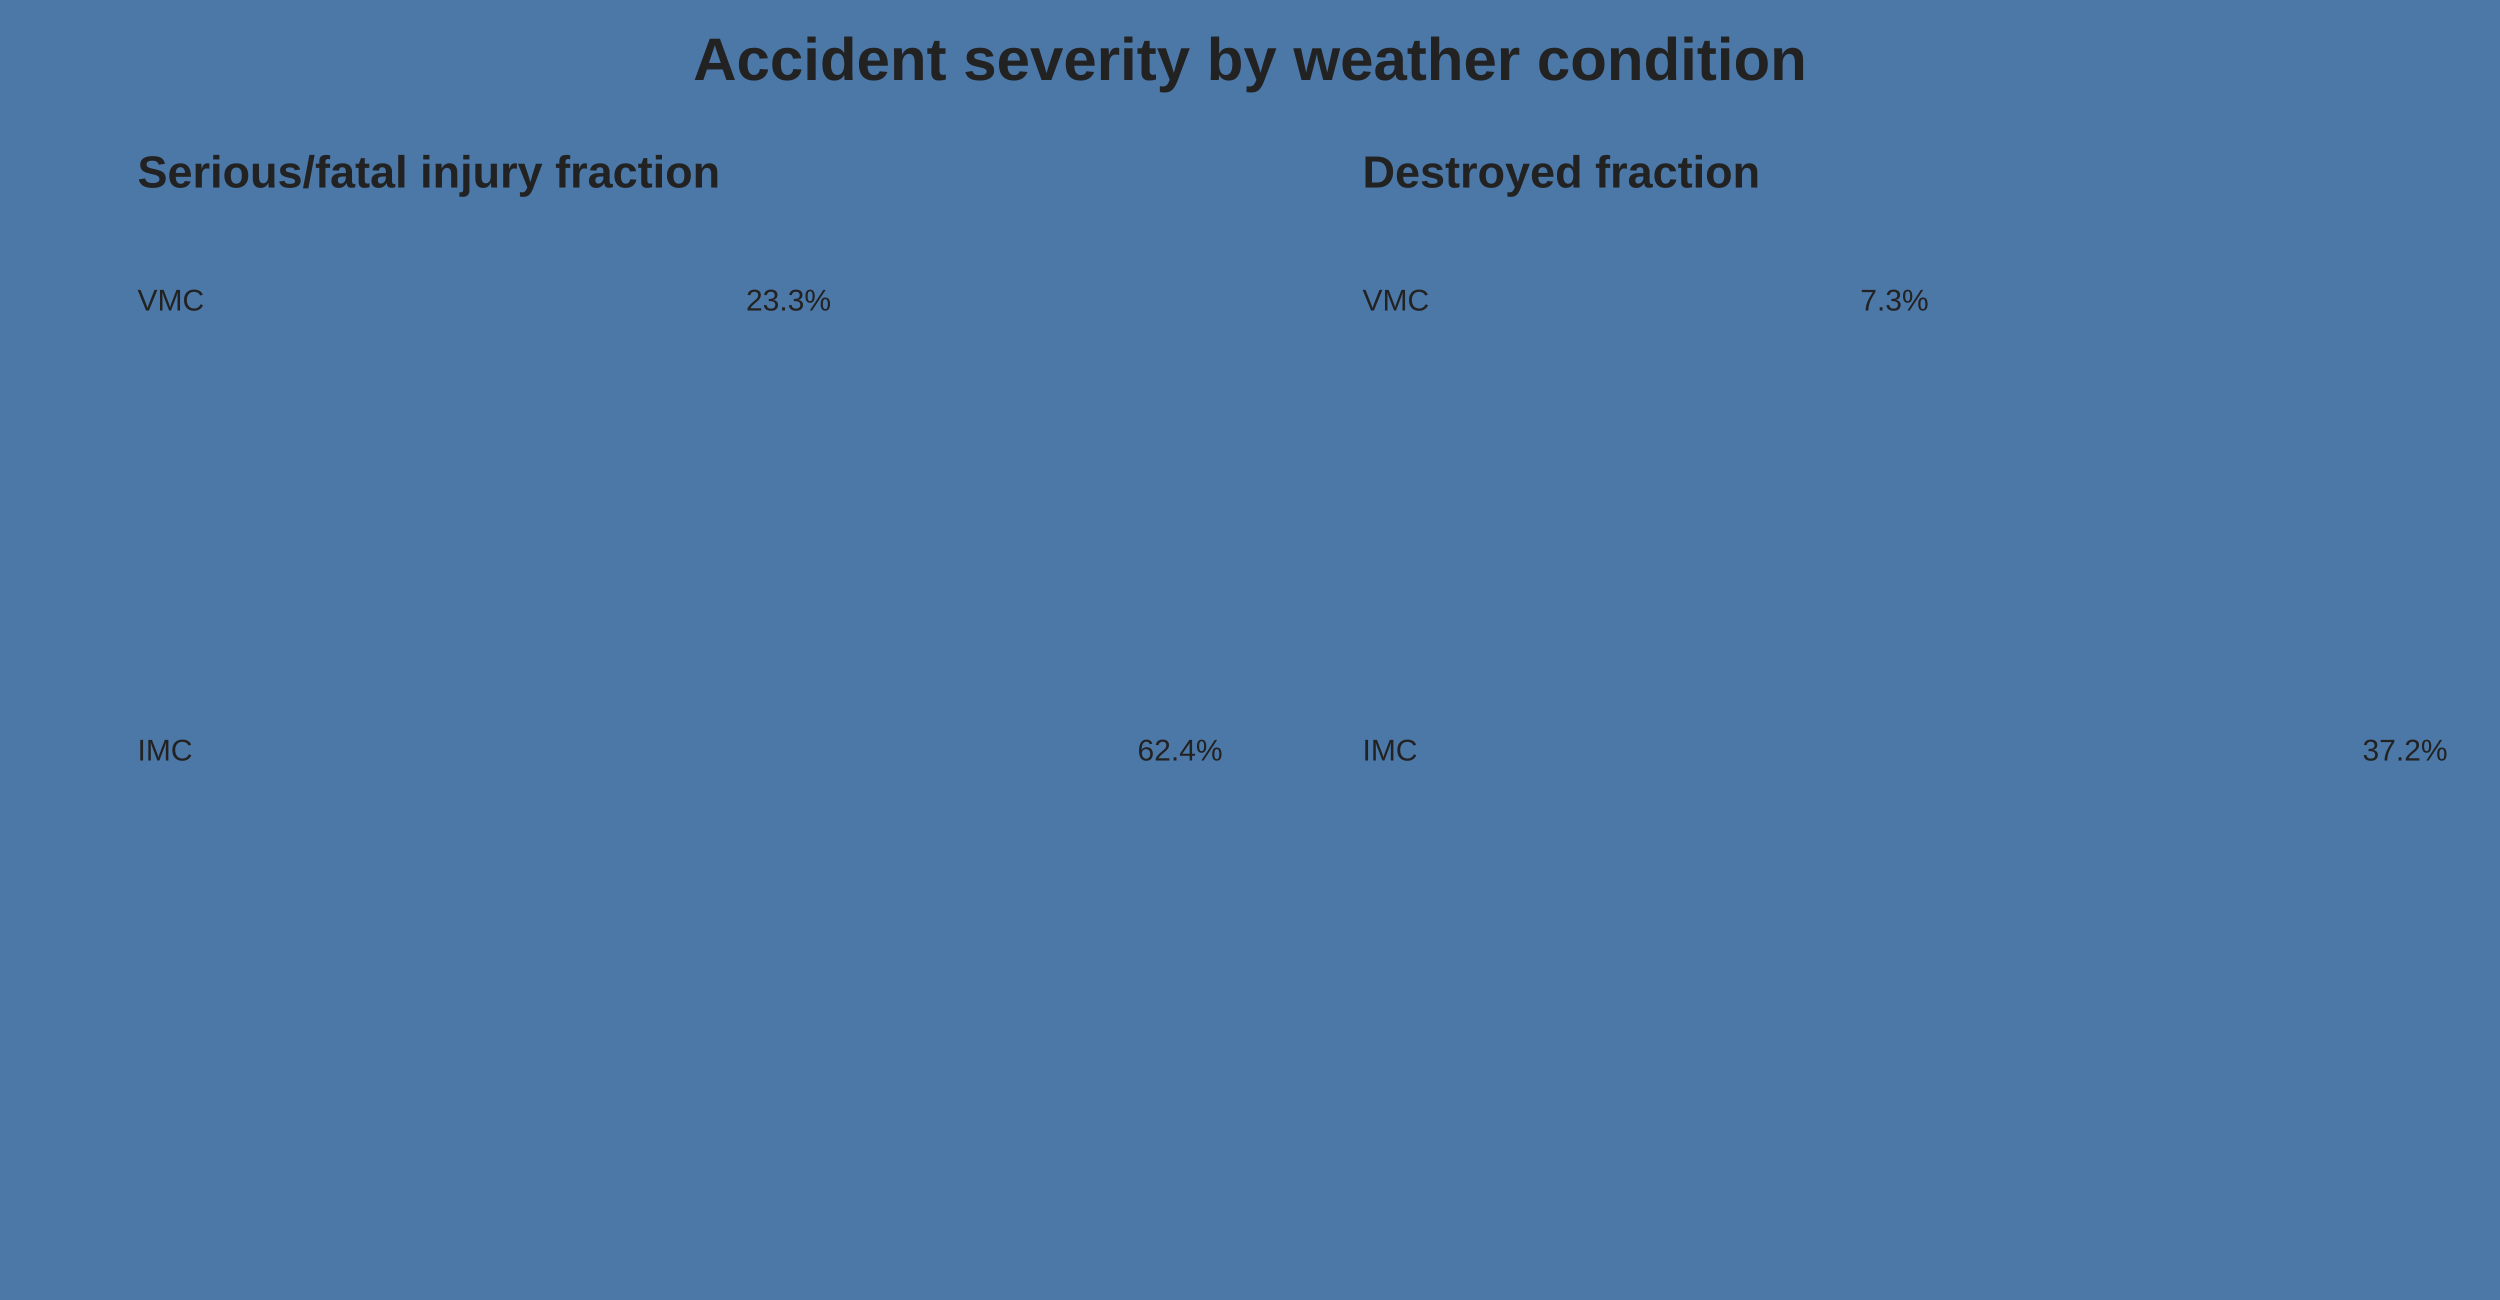
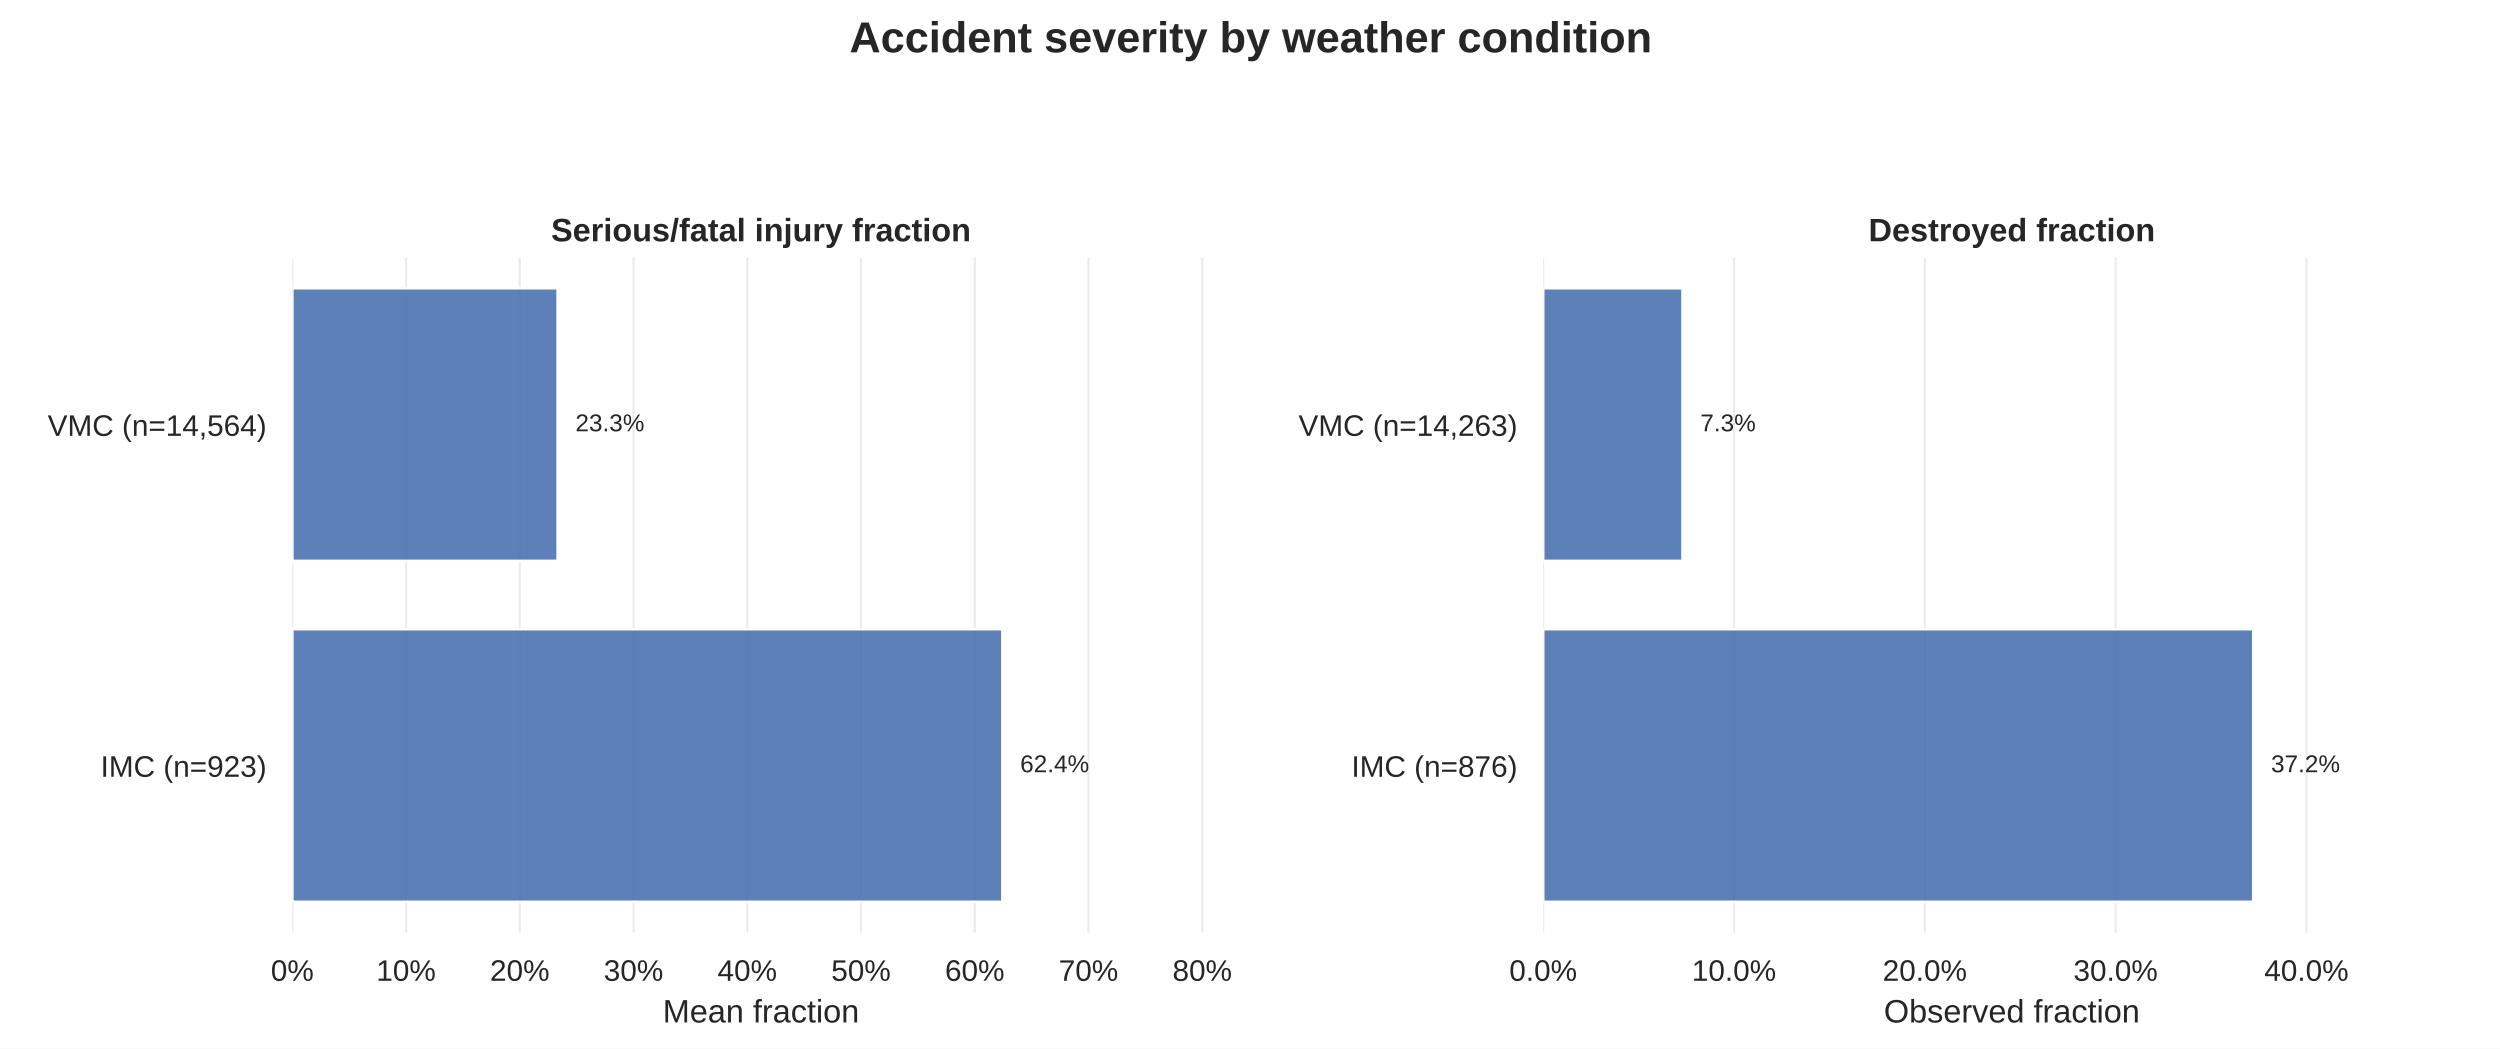
- <svg xmlns="http://www.w3.org/2000/svg" width="1000" height="520" viewBox="0 0 1000 520">
-   <style>text{font-family:-apple-system,BlinkMacSystemFont,"Segoe UI",Arial,sans-serif;fill:#222} rect{fill:#4c78a8}</style>
-   <rect width="100%" height="100%" fill="white" />
-   <text x="500.0" y="32" text-anchor="middle" font-size="24" font-weight="700">Accident severity by weather condition</text>
-   <text x="55" y="75" font-size="18" font-weight="600">Serious/fatal injury fraction</text>
-   <text x="55" y="124.2" font-size="12">VMC</text>
-   <rect x="200" y="105.0" width="93.4" height="24.0" rx="2" />
-   <text x="298.4" y="124.2" font-size="12">23.3%</text>
-   <text x="55" y="304.2" font-size="12">IMC</text>
-   <rect x="200" y="285.0" width="250.0" height="24.0" rx="2" />
-   <text x="455.0" y="304.2" font-size="12">62.4%</text>
-   <text x="545" y="75" font-size="18" font-weight="600">Destroyed fraction</text>
-   <text x="545" y="124.2" font-size="12">VMC</text>
-   <rect x="690" y="105.0" width="49.1" height="24.0" rx="2" />
-   <text x="744.1" y="124.2" font-size="12">7.3%</text>
-   <text x="545" y="304.2" font-size="12">IMC</text>
-   <rect x="690" y="285.0" width="250.0" height="24.0" rx="2" />
-   <text x="945.0" y="304.2" font-size="12">37.2%</text>
+ <svg xmlns="http://www.w3.org/2000/svg" width="925.035pt" height="388.02pt" viewBox="0 0 925.035 388.02" version="1.1">
+   <defs>
+     <style type="text/css">*{stroke-linejoin: round; stroke-linecap: butt}</style>
+   </defs>
+   <g id="figure_1">
+     <g id="patch_1">
+       <path d="M 0 388.02 L 925.035 388.02 L 925.035 0 L 0 0 z" style="fill: #ffffff" />
+     </g>
+     <g id="axes_1">
+       <g id="patch_2">
+         <path d="M 108.155 345.06 L 455 345.06 L 455 95.28 L 108.155 95.28 z" style="fill: #ffffff" />
+       </g>
+       <g id="matplotlib.axis_1">
+         <g id="xtick_1">
+           <g id="line2d_1">
+             <path d="M 108.155 345.06 L 108.155 95.28" clip-path="url(#p4ee2d4a51e)" style="fill: none; stroke: #e0e0e0; stroke-opacity: 0.65; stroke-width: 0.8; stroke-linecap: round" />
+           </g>
+           <g id="text_1">
+             <text style="font-size: 11px; font-family: 'Arial', 'DejaVu Sans', sans-serif; text-anchor: middle; fill: #262626" x="108.155" y="362.918">0%</text>
+           </g>
+         </g>
+         <g id="xtick_2">
+           <g id="line2d_2">
+             <path d="M 150.241 345.06 L 150.241 95.28" clip-path="url(#p4ee2d4a51e)" style="fill: none; stroke: #e0e0e0; stroke-opacity: 0.65; stroke-width: 0.8" />
+           </g>
+           <g id="text_2">
+             <text style="font-size: 11px; font-family: 'Arial', 'DejaVu Sans', sans-serif; text-anchor: middle; fill: #262626" x="150.241" y="362.918">10%</text>
+           </g>
+         </g>
+         <g id="xtick_3">
+           <g id="line2d_3">
+             <path d="M 192.327 345.06 L 192.327 95.28" clip-path="url(#p4ee2d4a51e)" style="fill: none; stroke: #e0e0e0; stroke-opacity: 0.65; stroke-width: 0.8" />
+           </g>
+           <g id="text_3">
+             <text style="font-size: 11px; font-family: 'Arial', 'DejaVu Sans', sans-serif; text-anchor: middle; fill: #262626" x="192.327" y="362.918">20%</text>
+           </g>
+         </g>
+         <g id="xtick_4">
+           <g id="line2d_4">
+             <path d="M 234.413 345.06 L 234.413 95.28" clip-path="url(#p4ee2d4a51e)" style="fill: none; stroke: #e0e0e0; stroke-opacity: 0.65; stroke-width: 0.8" />
+           </g>
+           <g id="text_4">
+             <text style="font-size: 11px; font-family: 'Arial', 'DejaVu Sans', sans-serif; text-anchor: middle; fill: #262626" x="234.413" y="362.918">30%</text>
+           </g>
+         </g>
+         <g id="xtick_5">
+           <g id="line2d_5">
+             <path d="M 276.499 345.06 L 276.499 95.28" clip-path="url(#p4ee2d4a51e)" style="fill: none; stroke: #e0e0e0; stroke-opacity: 0.65; stroke-width: 0.8" />
+           </g>
+           <g id="text_5">
+             <text style="font-size: 11px; font-family: 'Arial', 'DejaVu Sans', sans-serif; text-anchor: middle; fill: #262626" x="276.499" y="362.918">40%</text>
+           </g>
+         </g>
+         <g id="xtick_6">
+           <g id="line2d_6">
+             <path d="M 318.585 345.06 L 318.585 95.28" clip-path="url(#p4ee2d4a51e)" style="fill: none; stroke: #e0e0e0; stroke-opacity: 0.65; stroke-width: 0.8" />
+           </g>
+           <g id="text_6">
+             <text style="font-size: 11px; font-family: 'Arial', 'DejaVu Sans', sans-serif; text-anchor: middle; fill: #262626" x="318.585" y="362.918">50%</text>
+           </g>
+         </g>
+         <g id="xtick_7">
+           <g id="line2d_7">
+             <path d="M 360.671 345.06 L 360.671 95.28" clip-path="url(#p4ee2d4a51e)" style="fill: none; stroke: #e0e0e0; stroke-opacity: 0.65; stroke-width: 0.8" />
+           </g>
+           <g id="text_7">
+             <text style="font-size: 11px; font-family: 'Arial', 'DejaVu Sans', sans-serif; text-anchor: middle; fill: #262626" x="360.671" y="362.918">60%</text>
+           </g>
+         </g>
+         <g id="xtick_8">
+           <g id="line2d_8">
+             <path d="M 402.758 345.06 L 402.758 95.28" clip-path="url(#p4ee2d4a51e)" style="fill: none; stroke: #e0e0e0; stroke-opacity: 0.65; stroke-width: 0.8" />
+           </g>
+           <g id="text_8">
+             <text style="font-size: 11px; font-family: 'Arial', 'DejaVu Sans', sans-serif; text-anchor: middle; fill: #262626" x="402.758" y="362.918">70%</text>
+           </g>
+         </g>
+         <g id="xtick_9">
+           <g id="line2d_9">
+             <path d="M 444.844 345.06 L 444.844 95.28" clip-path="url(#p4ee2d4a51e)" style="fill: none; stroke: #e0e0e0; stroke-opacity: 0.65; stroke-width: 0.8" />
+           </g>
+           <g id="text_9">
+             <text style="font-size: 11px; font-family: 'Arial', 'DejaVu Sans', sans-serif; text-anchor: middle; fill: #262626" x="444.844" y="362.918">80%</text>
+           </g>
+         </g>
+         <g id="text_10">
+           <text style="font-size: 12px; font-family: 'Arial', 'DejaVu Sans', sans-serif; text-anchor: middle; fill: #262626" x="281.577" y="378.324">Mean fraction</text>
+         </g>
+       </g>
+       <g id="matplotlib.axis_2">
+         <g id="ytick_1">
+           <g id="text_11">
+             <text style="font-size: 11px; font-family: 'Arial', 'DejaVu Sans', sans-serif; text-anchor: end; fill: #262626" x="98.655" y="287.425">IMC (n=923)</text>
+           </g>
+         </g>
+         <g id="ytick_2">
+           <g id="text_12">
+             <text style="font-size: 11px; font-family: 'Arial', 'DejaVu Sans', sans-serif; text-anchor: end; fill: #262626" x="98.655" y="161.273">VMC (n=14,564)</text>
+           </g>
+         </g>
+       </g>
+       <g id="patch_3">
+         <path d="M 108.155 333.706 L 370.916 333.706 L 370.916 232.785 L 108.155 232.785 z" clip-path="url(#p4ee2d4a51e)" style="fill: #4c72b0; opacity: 0.9; stroke: #ffffff" />
+       </g>
+       <g id="patch_4">
+         <path d="M 108.155 207.555 L 206.353 207.555 L 206.353 106.634 L 108.155 106.634 z" clip-path="url(#p4ee2d4a51e)" style="fill: #4c72b0; opacity: 0.9; stroke: #ffffff" />
+       </g>
+       <g id="text_13">
+         <text style="font-size: 9px; font-family: 'Arial', 'DejaVu Sans', sans-serif; fill: #262626" x="377.485" y="285.729">62.4%</text>
+       </g>
+       <g id="text_14">
+         <text style="font-size: 9px; font-family: 'Arial', 'DejaVu Sans', sans-serif; fill: #262626" x="212.922" y="159.578">23.3%</text>
+       </g>
+       <g id="text_15">
+         <text style="font-weight: 700; font-size: 12px; font-family: 'Arial', 'DejaVu Sans', sans-serif; text-anchor: middle; fill: #262626" x="281.577" y="89.28">Serious/fatal injury fraction</text>
+       </g>
+     </g>
+     <g id="axes_2">
+       <g id="patch_7">
+         <path d="M 570.99 345.06 L 917.835 345.06 L 917.835 95.28 L 570.99 95.28 z" style="fill: #ffffff" />
+       </g>
+       <g id="matplotlib.axis_3">
+         <g id="xtick_10">
+           <g id="line2d_10">
+             <path d="M 570.99 345.06 L 570.99 95.28" clip-path="url(#pbc89704585)" style="fill: none; stroke: #e0e0e0; stroke-opacity: 0.65; stroke-width: 0.8" />
+           </g>
+           <g id="text_16">
+             <text style="font-size: 11px; font-family: 'Arial', 'DejaVu Sans', sans-serif; text-anchor: middle; fill: #262626" x="570.99" y="362.918">0.0%</text>
+           </g>
+         </g>
+         <g id="xtick_11">
+           <g id="line2d_11">
+             <path d="M 641.597 345.06 L 641.597 95.28" clip-path="url(#pbc89704585)" style="fill: none; stroke: #e0e0e0; stroke-opacity: 0.65; stroke-width: 0.8" />
+           </g>
+           <g id="text_17">
+             <text style="font-size: 11px; font-family: 'Arial', 'DejaVu Sans', sans-serif; text-anchor: middle; fill: #262626" x="641.597" y="362.918">10.0%</text>
+           </g>
+         </g>
+         <g id="xtick_12">
+           <g id="line2d_12">
+             <path d="M 712.204 345.06 L 712.204 95.28" clip-path="url(#pbc89704585)" style="fill: none; stroke: #e0e0e0; stroke-opacity: 0.65; stroke-width: 0.8" />
+           </g>
+           <g id="text_18">
+             <text style="font-size: 11px; font-family: 'Arial', 'DejaVu Sans', sans-serif; text-anchor: middle; fill: #262626" x="712.204" y="362.918">20.0%</text>
+           </g>
+         </g>
+         <g id="xtick_13">
+           <g id="line2d_13">
+             <path d="M 782.811 345.06 L 782.811 95.28" clip-path="url(#pbc89704585)" style="fill: none; stroke: #e0e0e0; stroke-opacity: 0.65; stroke-width: 0.8" />
+           </g>
+           <g id="text_19">
+             <text style="font-size: 11px; font-family: 'Arial', 'DejaVu Sans', sans-serif; text-anchor: middle; fill: #262626" x="782.811" y="362.918">30.0%</text>
+           </g>
+         </g>
+         <g id="xtick_14">
+           <g id="line2d_14">
+             <path d="M 853.418 345.06 L 853.418 95.28" clip-path="url(#pbc89704585)" style="fill: none; stroke: #e0e0e0; stroke-opacity: 0.65; stroke-width: 0.8" />
+           </g>
+           <g id="text_20">
+             <text style="font-size: 11px; font-family: 'Arial', 'DejaVu Sans', sans-serif; text-anchor: middle; fill: #262626" x="853.418" y="362.918">40.0%</text>
+           </g>
+         </g>
+         <g id="text_21">
+           <text style="font-size: 12px; font-family: 'Arial', 'DejaVu Sans', sans-serif; text-anchor: middle; fill: #262626" x="744.412" y="378.324">Observed fraction</text>
+         </g>
+       </g>
+       <g id="matplotlib.axis_4">
+         <g id="ytick_3">
+           <g id="text_22">
+             <text style="font-size: 11px; font-family: 'Arial', 'DejaVu Sans', sans-serif; text-anchor: end; fill: #262626" x="561.49" y="287.425">IMC (n=876)</text>
+           </g>
+         </g>
+         <g id="ytick_4">
+           <g id="text_23">
+             <text style="font-size: 11px; font-family: 'Arial', 'DejaVu Sans', sans-serif; text-anchor: end; fill: #262626" x="561.49" y="161.273">VMC (n=14,263)</text>
+           </g>
+         </g>
+       </g>
+       <g id="patch_8">
+         <path d="M 570.99 333.706 L 833.751 333.706 L 833.751 232.785 L 570.99 232.785 z" clip-path="url(#pbc89704585)" style="fill: #4c72b0; opacity: 0.9; stroke: #ffffff" />
+       </g>
+       <g id="patch_9">
+         <path d="M 570.99 207.555 L 622.573 207.555 L 622.573 106.634 L 570.99 106.634 z" clip-path="url(#pbc89704585)" style="fill: #4c72b0; opacity: 0.9; stroke: #ffffff" />
+       </g>
+       <g id="text_24">
+         <text style="font-size: 9px; font-family: 'Arial', 'DejaVu Sans', sans-serif; fill: #262626" x="840.32" y="285.729">37.2%</text>
+       </g>
+       <g id="text_25">
+         <text style="font-size: 9px; font-family: 'Arial', 'DejaVu Sans', sans-serif; fill: #262626" x="629.142" y="159.578">7.3%</text>
+       </g>
+       <g id="text_26">
+         <text style="font-weight: 700; font-size: 12px; font-family: 'Arial', 'DejaVu Sans', sans-serif; text-anchor: middle; fill: #262626" x="744.412" y="89.28">Destroyed fraction</text>
+       </g>
+     </g>
+     <g id="text_27">
+       <text style="font-weight: 700; font-size: 16px; font-family: 'Arial', 'DejaVu Sans', sans-serif; text-anchor: middle; fill: #262626" x="462.795" y="19.358">Accident severity by weather condition</text>
+     </g>
+   </g>
+   <defs>
+     <clipPath id="p4ee2d4a51e">
+       <rect x="108.155" y="95.28" width="346.845" height="249.78" />
+     </clipPath>
+     <clipPath id="pbc89704585">
+       <rect x="570.99" y="95.28" width="346.845" height="249.78" />
+     </clipPath>
+   </defs>
</svg>
